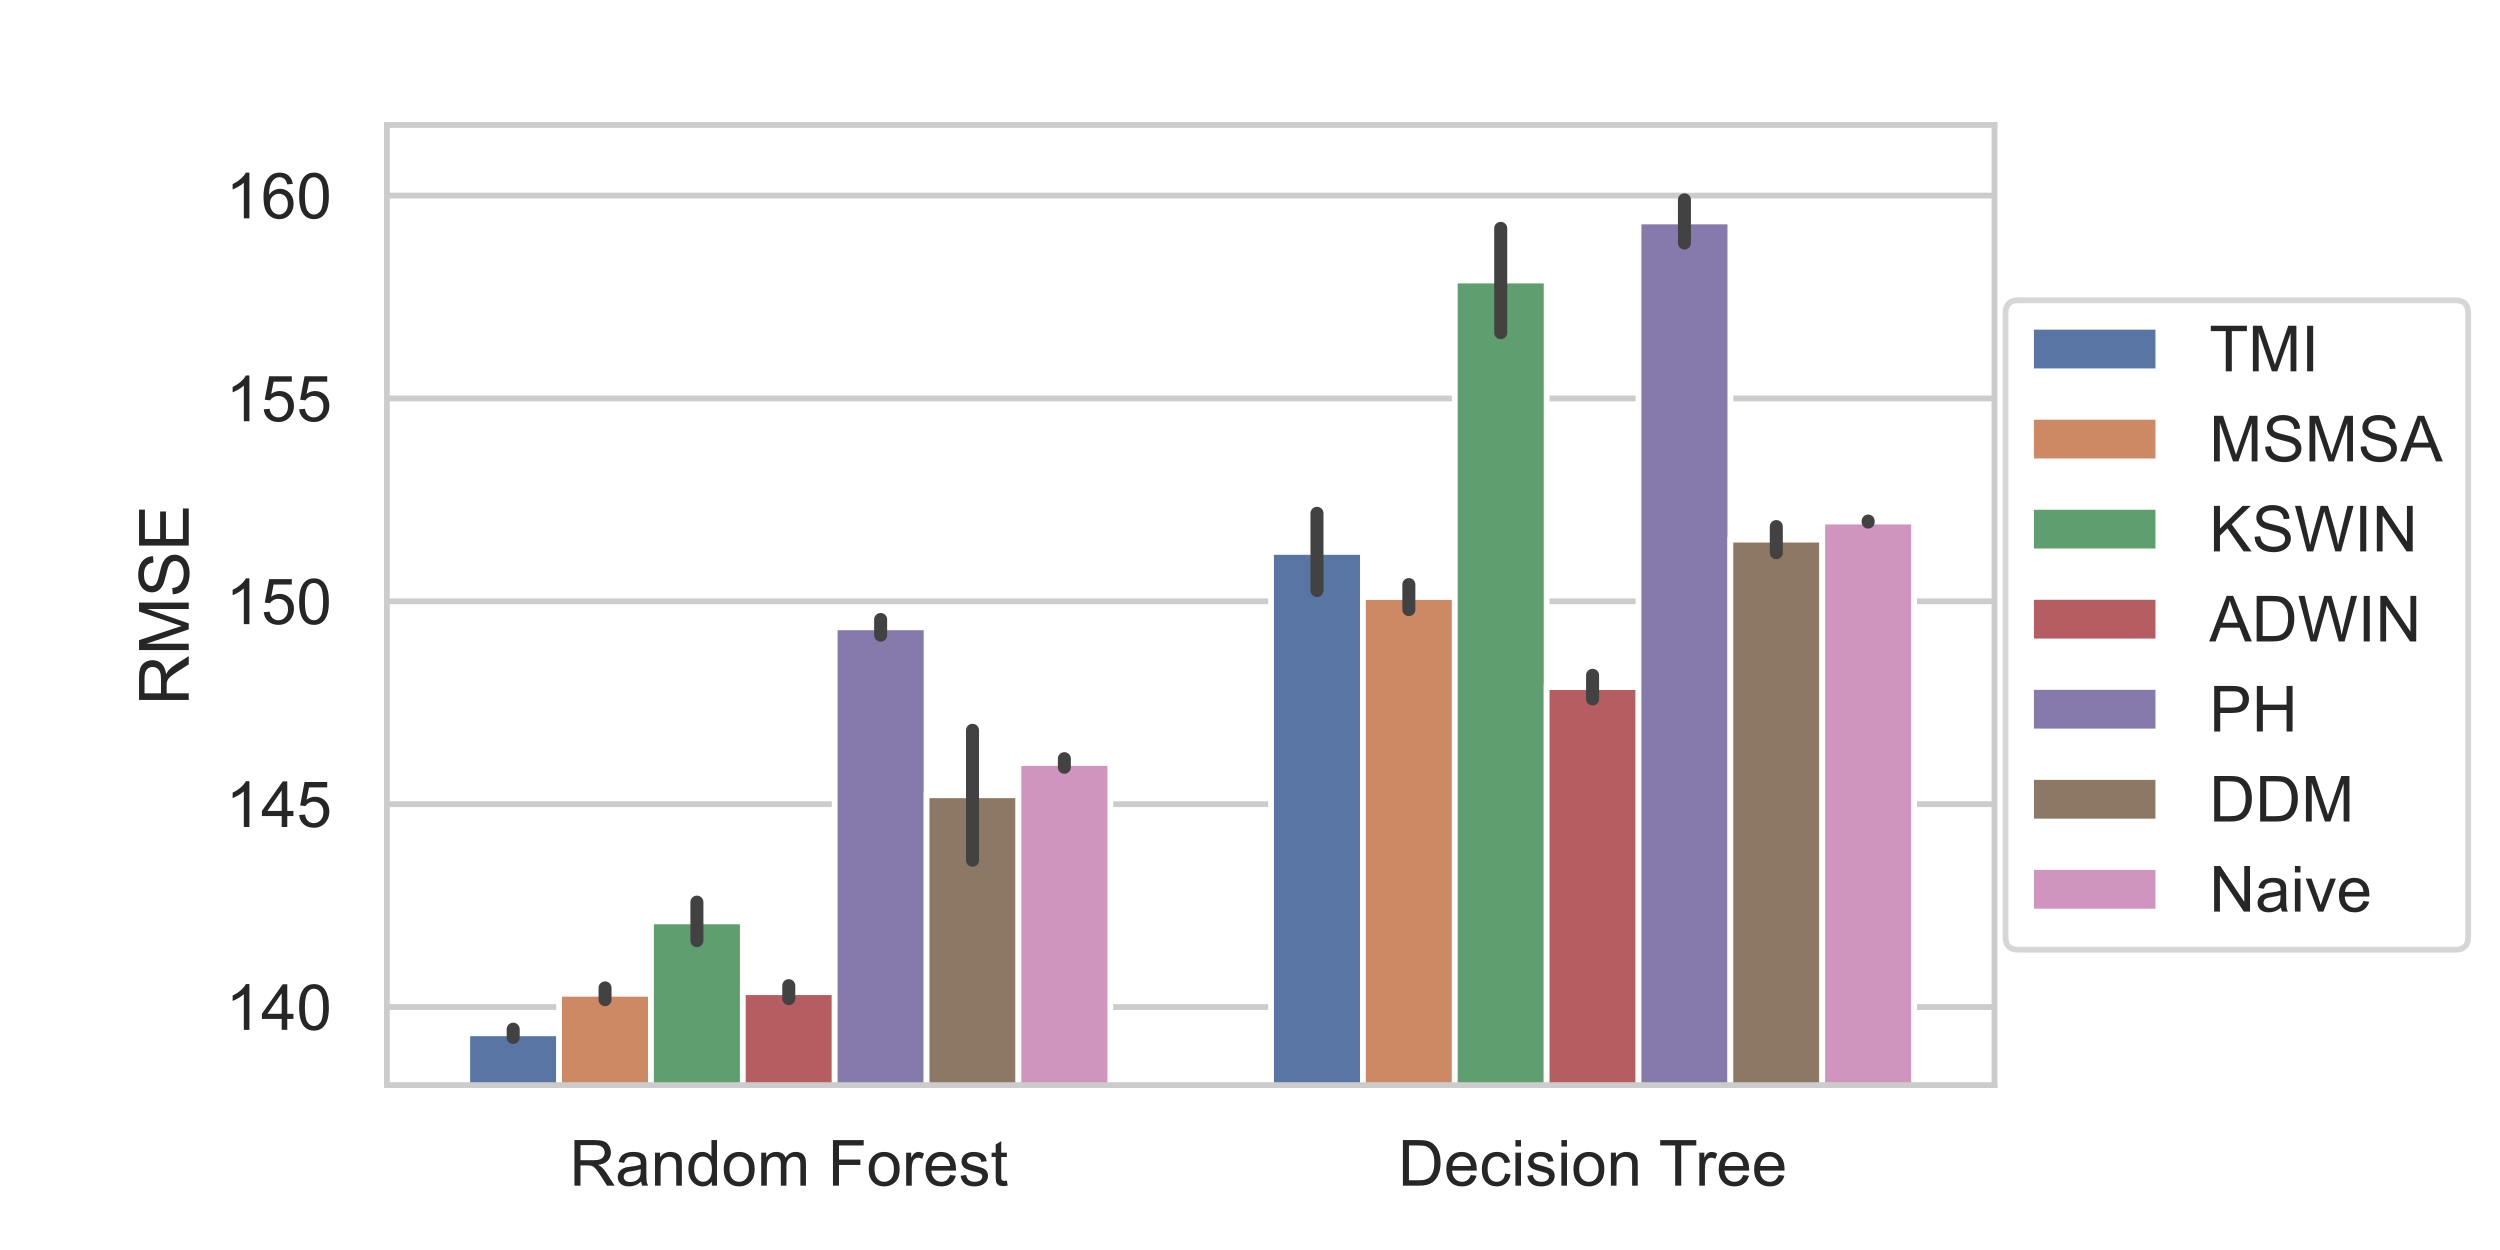
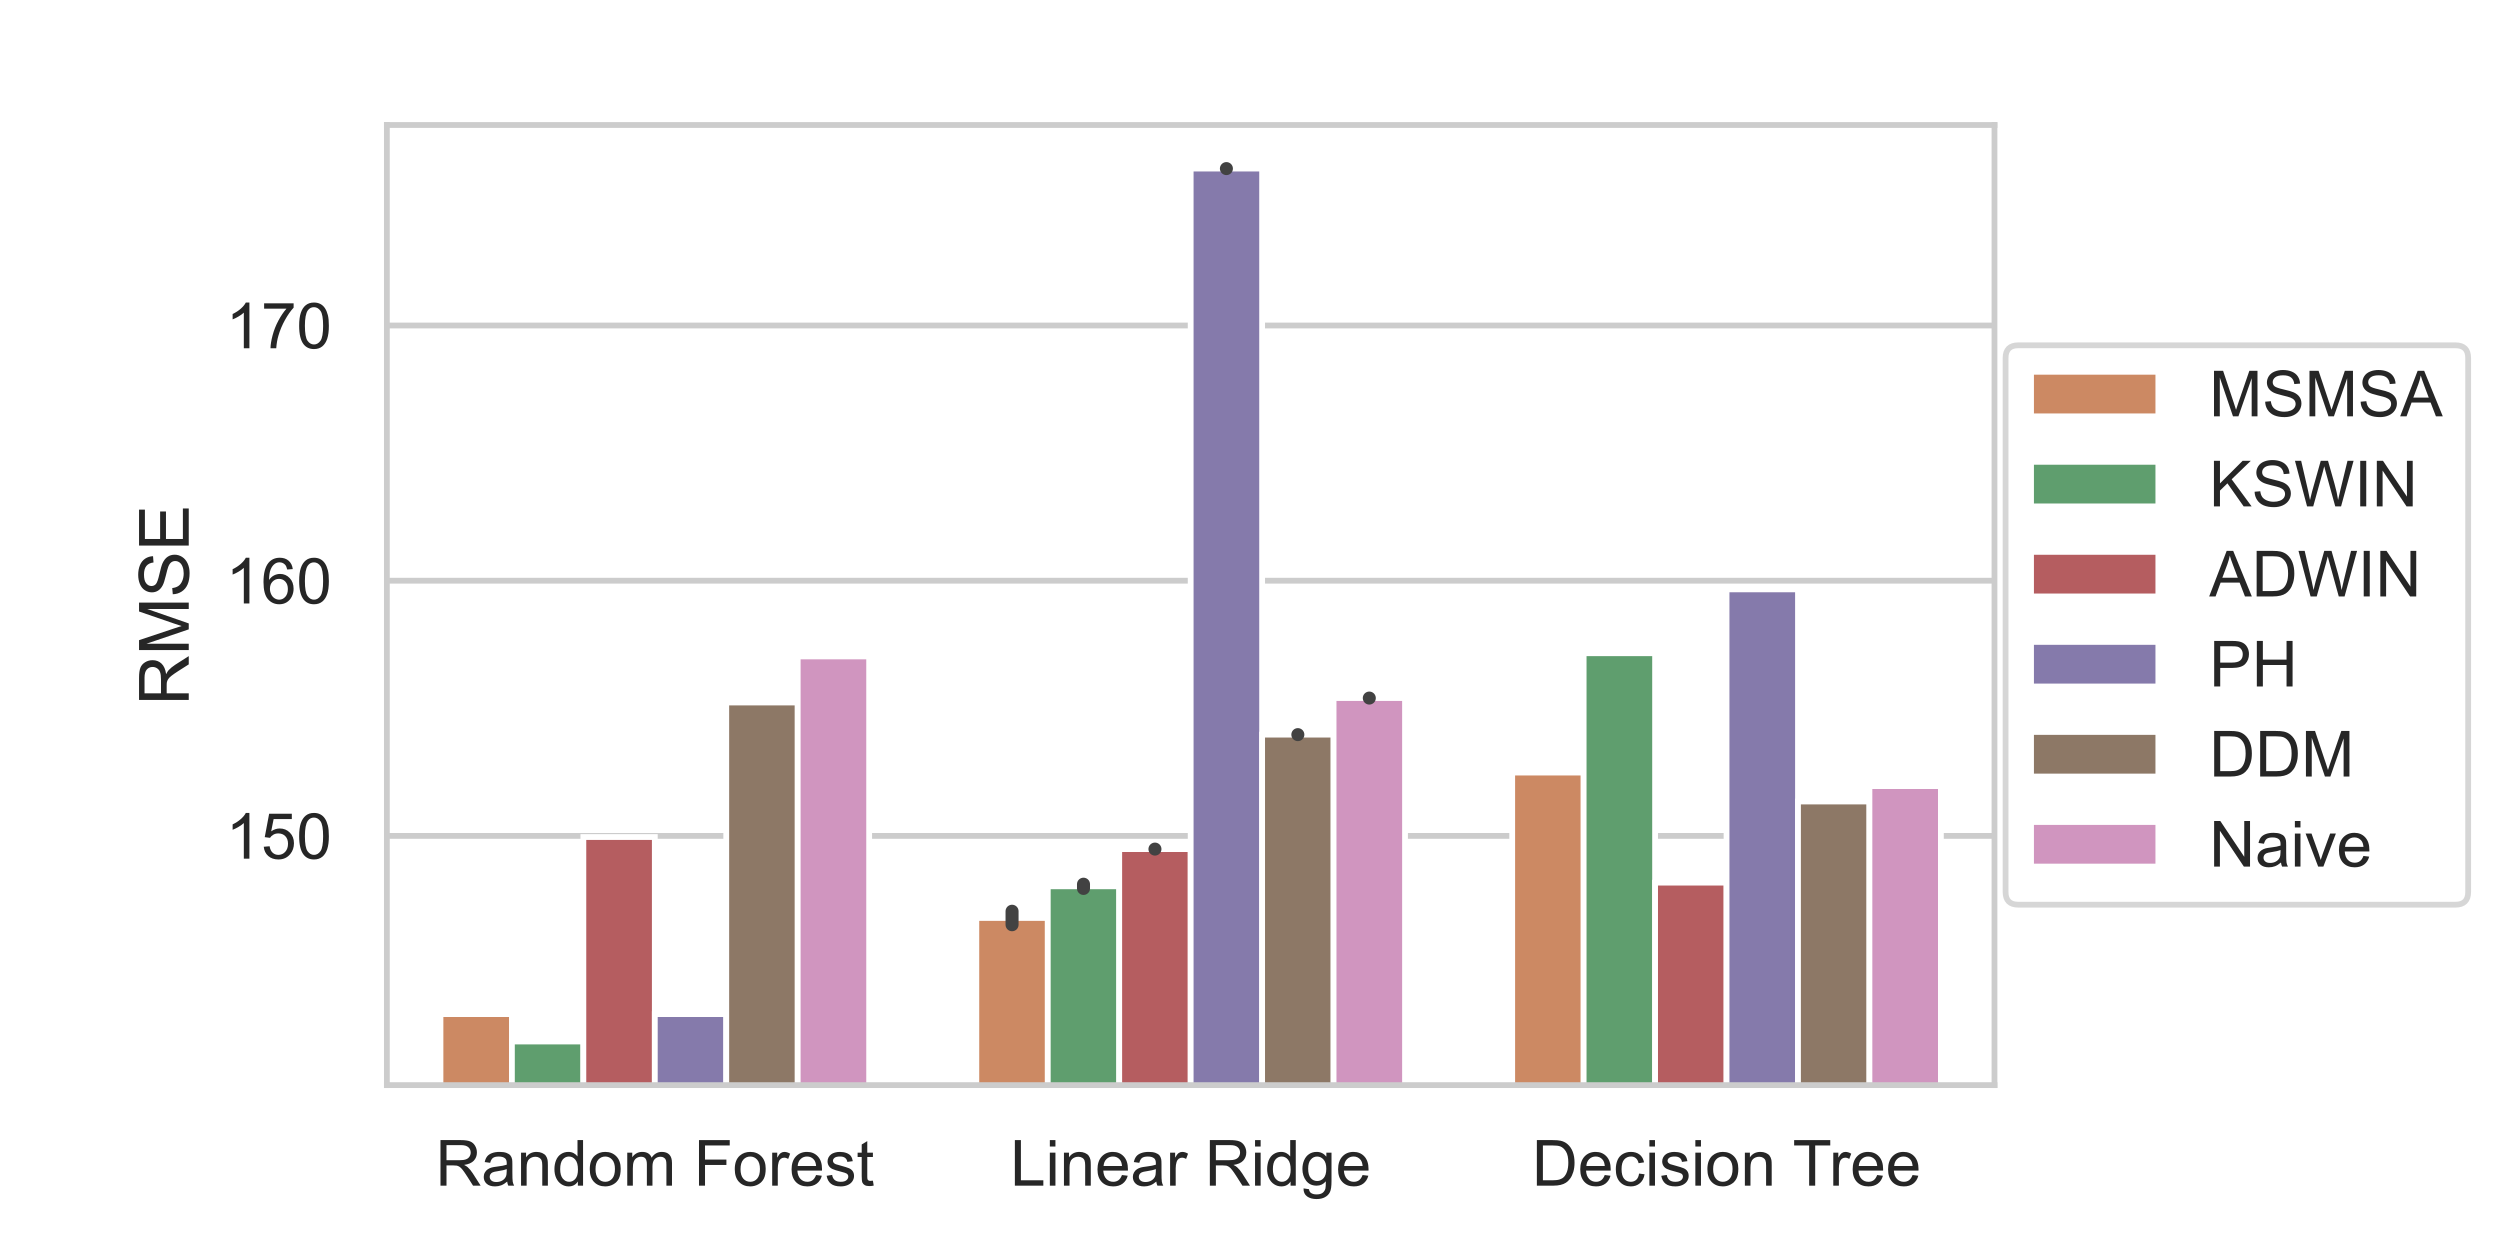
<svg xmlns="http://www.w3.org/2000/svg" xmlns:xlink="http://www.w3.org/1999/xlink" width="432pt" height="216pt" viewBox="0 0 432 216" version="1.1">
  <defs>
    <style type="text/css">*{stroke-linejoin: round; stroke-linecap: butt}</style>
  </defs>
  <g id="figure_1">
    <g id="patch_1">
      <path d="M 0 216  L 432 216  L 432 0  L 0 0  z " style="fill: #ffffff" />
    </g>
    <g id="axes_1">
      <g id="patch_2">
        <path d="M 66.852 187.508  L 344.646 187.508  L 344.646 21.6  L 66.852 21.6  z " style="fill: #ffffff" />
      </g>
      <g id="matplotlib.axis_1">
        <g id="xtick_1">
          <g id="text_1">
-             <g style="fill: #262626" transform="translate(98.39938 204.8818) scale(0.11 -0.11)">
+             <g style="fill: #262626" transform="translate(75.24991 204.8818) scale(0.11 -0.11)">
              <defs>
                <path id="ArialMT-52" d="M 503 0  L 503 4581  L 2534 4581  Q 3147 4581 3465 4457  Q 3784 4334 3975 4021  Q 4166 3709 4166 3331  Q 4166 2844 3850 2509  Q 3534 2175 2875 2084  Q 3116 1969 3241 1856  Q 3506 1613 3744 1247  L 4541 0  L 3778 0  L 3172 953  Q 2906 1366 2734 1584  Q 2563 1803 2427 1890  Q 2291 1978 2150 2013  Q 2047 2034 1813 2034  L 1109 2034  L 1109 0  L 503 0  z M 1109 2559  L 2413 2559  Q 2828 2559 3062 2645  Q 3297 2731 3419 2920  Q 3541 3109 3541 3331  Q 3541 3656 3305 3865  Q 3069 4075 2559 4075  L 1109 4075  L 1109 2559  z " transform="scale(0.015625)" />
                <path id="ArialMT-61" d="M 2588 409  Q 2275 144 1986 34  Q 1697 -75 1366 -75  Q 819 -75 525 192  Q 231 459 231 875  Q 231 1119 342 1320  Q 453 1522 633 1644  Q 813 1766 1038 1828  Q 1203 1872 1538 1913  Q 2219 1994 2541 2106  Q 2544 2222 2544 2253  Q 2544 2597 2384 2738  Q 2169 2928 1744 2928  Q 1347 2928 1158 2789  Q 969 2650 878 2297  L 328 2372  Q 403 2725 575 2942  Q 747 3159 1072 3276  Q 1397 3394 1825 3394  Q 2250 3394 2515 3294  Q 2781 3194 2906 3042  Q 3031 2891 3081 2659  Q 3109 2516 3109 2141  L 3109 1391  Q 3109 606 3145 398  Q 3181 191 3288 0  L 2700 0  Q 2613 175 2588 409  z M 2541 1666  Q 2234 1541 1622 1453  Q 1275 1403 1131 1340  Q 988 1278 909 1158  Q 831 1038 831 891  Q 831 666 1001 516  Q 1172 366 1500 366  Q 1825 366 2078 508  Q 2331 650 2450 897  Q 2541 1088 2541 1459  L 2541 1666  z " transform="scale(0.015625)" />
                <path id="ArialMT-6e" d="M 422 0  L 422 3319  L 928 3319  L 928 2847  Q 1294 3394 1984 3394  Q 2284 3394 2536 3286  Q 2788 3178 2913 3003  Q 3038 2828 3088 2588  Q 3119 2431 3119 2041  L 3119 0  L 2556 0  L 2556 2019  Q 2556 2363 2490 2533  Q 2425 2703 2258 2804  Q 2091 2906 1866 2906  Q 1506 2906 1245 2678  Q 984 2450 984 1813  L 984 0  L 422 0  z " transform="scale(0.015625)" />
                <path id="ArialMT-64" d="M 2575 0  L 2575 419  Q 2259 -75 1647 -75  Q 1250 -75 917 144  Q 584 363 401 755  Q 219 1147 219 1656  Q 219 2153 384 2558  Q 550 2963 881 3178  Q 1213 3394 1622 3394  Q 1922 3394 2156 3267  Q 2391 3141 2538 2938  L 2538 4581  L 3097 4581  L 3097 0  L 2575 0  z M 797 1656  Q 797 1019 1065 703  Q 1334 388 1700 388  Q 2069 388 2326 689  Q 2584 991 2584 1609  Q 2584 2291 2321 2609  Q 2059 2928 1675 2928  Q 1300 2928 1048 2622  Q 797 2316 797 1656  z " transform="scale(0.015625)" />
                <path id="ArialMT-6f" d="M 213 1659  Q 213 2581 725 3025  Q 1153 3394 1769 3394  Q 2453 3394 2887 2945  Q 3322 2497 3322 1706  Q 3322 1066 3130 698  Q 2938 331 2570 128  Q 2203 -75 1769 -75  Q 1072 -75 642 372  Q 213 819 213 1659  z M 791 1659  Q 791 1022 1069 705  Q 1347 388 1769 388  Q 2188 388 2466 706  Q 2744 1025 2744 1678  Q 2744 2294 2464 2611  Q 2184 2928 1769 2928  Q 1347 2928 1069 2612  Q 791 2297 791 1659  z " transform="scale(0.015625)" />
                <path id="ArialMT-6d" d="M 422 0  L 422 3319  L 925 3319  L 925 2853  Q 1081 3097 1340 3245  Q 1600 3394 1931 3394  Q 2300 3394 2536 3241  Q 2772 3088 2869 2813  Q 3263 3394 3894 3394  Q 4388 3394 4653 3120  Q 4919 2847 4919 2278  L 4919 0  L 4359 0  L 4359 2091  Q 4359 2428 4304 2576  Q 4250 2725 4106 2815  Q 3963 2906 3769 2906  Q 3419 2906 3187 2673  Q 2956 2441 2956 1928  L 2956 0  L 2394 0  L 2394 2156  Q 2394 2531 2256 2718  Q 2119 2906 1806 2906  Q 1569 2906 1367 2781  Q 1166 2656 1075 2415  Q 984 2175 984 1722  L 984 0  L 422 0  z " transform="scale(0.015625)" />
                <path id="ArialMT-20" transform="scale(0.015625)" />
                <path id="ArialMT-46" d="M 525 0  L 525 4581  L 3616 4581  L 3616 4041  L 1131 4041  L 1131 2622  L 3281 2622  L 3281 2081  L 1131 2081  L 1131 0  L 525 0  z " transform="scale(0.015625)" />
                <path id="ArialMT-72" d="M 416 0  L 416 3319  L 922 3319  L 922 2816  Q 1116 3169 1280 3281  Q 1444 3394 1641 3394  Q 1925 3394 2219 3213  L 2025 2691  Q 1819 2813 1613 2813  Q 1428 2813 1281 2702  Q 1134 2591 1072 2394  Q 978 2094 978 1738  L 978 0  L 416 0  z " transform="scale(0.015625)" />
                <path id="ArialMT-65" d="M 2694 1069  L 3275 997  Q 3138 488 2766 206  Q 2394 -75 1816 -75  Q 1088 -75 661 373  Q 234 822 234 1631  Q 234 2469 665 2931  Q 1097 3394 1784 3394  Q 2450 3394 2872 2941  Q 3294 2488 3294 1666  Q 3294 1616 3291 1516  L 816 1516  Q 847 969 1125 678  Q 1403 388 1819 388  Q 2128 388 2347 550  Q 2566 713 2694 1069  z M 847 1978  L 2700 1978  Q 2663 2397 2488 2606  Q 2219 2931 1791 2931  Q 1403 2931 1139 2672  Q 875 2413 847 1978  z " transform="scale(0.015625)" />
                <path id="ArialMT-73" d="M 197 991  L 753 1078  Q 800 744 1014 566  Q 1228 388 1613 388  Q 2000 388 2187 545  Q 2375 703 2375 916  Q 2375 1106 2209 1216  Q 2094 1291 1634 1406  Q 1016 1563 777 1677  Q 538 1791 414 1992  Q 291 2194 291 2438  Q 291 2659 392 2848  Q 494 3038 669 3163  Q 800 3259 1026 3326  Q 1253 3394 1513 3394  Q 1903 3394 2198 3281  Q 2494 3169 2634 2976  Q 2775 2784 2828 2463  L 2278 2388  Q 2241 2644 2061 2787  Q 1881 2931 1553 2931  Q 1166 2931 1000 2803  Q 834 2675 834 2503  Q 834 2394 903 2306  Q 972 2216 1119 2156  Q 1203 2125 1616 2013  Q 2213 1853 2448 1751  Q 2684 1650 2818 1456  Q 2953 1263 2953 975  Q 2953 694 2789 445  Q 2625 197 2315 61  Q 2006 -75 1616 -75  Q 969 -75 630 194  Q 291 463 197 991  z " transform="scale(0.015625)" />
                <path id="ArialMT-74" d="M 1650 503  L 1731 6  Q 1494 -44 1306 -44  Q 1000 -44 831 53  Q 663 150 594 308  Q 525 466 525 972  L 525 2881  L 113 2881  L 113 3319  L 525 3319  L 525 4141  L 1084 4478  L 1084 3319  L 1650 3319  L 1650 2881  L 1084 2881  L 1084 941  Q 1084 700 1114 631  Q 1144 563 1211 522  Q 1278 481 1403 481  Q 1497 481 1650 503  z " transform="scale(0.015625)" />
              </defs>
              <use xlink:href="#ArialMT-52" />
              <use xlink:href="#ArialMT-61" x="72.217" />
              <use xlink:href="#ArialMT-6e" x="127.832" />
              <use xlink:href="#ArialMT-64" x="183.447" />
              <use xlink:href="#ArialMT-6f" x="239.062" />
              <use xlink:href="#ArialMT-6d" x="294.678" />
              <use xlink:href="#ArialMT-20" x="377.979" />
              <use xlink:href="#ArialMT-46" x="405.762" />
              <use xlink:href="#ArialMT-6f" x="466.846" />
              <use xlink:href="#ArialMT-72" x="522.461" />
              <use xlink:href="#ArialMT-65" x="555.762" />
              <use xlink:href="#ArialMT-73" x="611.377" />
              <use xlink:href="#ArialMT-74" x="661.377" />
            </g>
          </g>
        </g>
        <g id="xtick_2">
          <g id="text_2">
-             <g style="fill: #262626" transform="translate(241.5724 204.8818) scale(0.11 -0.11)">
+             <g style="fill: #262626" transform="translate(174.5638 204.8818) scale(0.11 -0.11)">
+               <defs>
+                 <path id="ArialMT-4c" d="M 469 0  L 469 4581  L 1075 4581  L 1075 541  L 3331 541  L 3331 0  L 469 0  z " transform="scale(0.015625)" />
+                 <path id="ArialMT-69" d="M 425 3934  L 425 4581  L 988 4581  L 988 3934  L 425 3934  z M 425 0  L 425 3319  L 988 3319  L 988 0  L 425 0  z " transform="scale(0.015625)" />
+                 <path id="ArialMT-67" d="M 319 -275  L 866 -356  Q 900 -609 1056 -725  Q 1266 -881 1628 -881  Q 2019 -881 2231 -725  Q 2444 -569 2519 -288  Q 2563 -116 2559 434  Q 2191 0 1641 0  Q 956 0 581 494  Q 206 988 206 1678  Q 206 2153 378 2554  Q 550 2956 876 3175  Q 1203 3394 1644 3394  Q 2231 3394 2613 2919  L 2613 3319  L 3131 3319  L 3131 450  Q 3131 -325 2973 -648  Q 2816 -972 2473 -1159  Q 2131 -1347 1631 -1347  Q 1038 -1347 672 -1080  Q 306 -813 319 -275  z M 784 1719  Q 784 1066 1043 766  Q 1303 466 1694 466  Q 2081 466 2343 764  Q 2606 1063 2606 1700  Q 2606 2309 2336 2618  Q 2066 2928 1684 2928  Q 1309 2928 1046 2623  Q 784 2319 784 1719  z " transform="scale(0.015625)" />
+               </defs>
+               <use xlink:href="#ArialMT-4c" />
+               <use xlink:href="#ArialMT-69" x="55.615" />
+               <use xlink:href="#ArialMT-6e" x="77.832" />
+               <use xlink:href="#ArialMT-65" x="133.447" />
+               <use xlink:href="#ArialMT-61" x="189.062" />
+               <use xlink:href="#ArialMT-72" x="244.678" />
+               <use xlink:href="#ArialMT-20" x="277.979" />
+               <use xlink:href="#ArialMT-52" x="305.762" />
+               <use xlink:href="#ArialMT-69" x="377.979" />
+               <use xlink:href="#ArialMT-64" x="400.195" />
+               <use xlink:href="#ArialMT-67" x="455.811" />
+               <use xlink:href="#ArialMT-65" x="511.426" />
+             </g>
+           </g>
+         </g>
+         <g id="xtick_3">
+           <g id="text_3">
+             <g style="fill: #262626" transform="translate(264.7219 204.8818) scale(0.11 -0.11)">
              <defs>
                <path id="ArialMT-44" d="M 494 0  L 494 4581  L 2072 4581  Q 2606 4581 2888 4516  Q 3281 4425 3559 4188  Q 3922 3881 4101 3404  Q 4281 2928 4281 2316  Q 4281 1794 4159 1391  Q 4038 988 3847 723  Q 3656 459 3429 307  Q 3203 156 2883 78  Q 2563 0 2147 0  L 494 0  z M 1100 541  L 2078 541  Q 2531 541 2789 625  Q 3047 709 3200 863  Q 3416 1078 3536 1442  Q 3656 1806 3656 2325  Q 3656 3044 3420 3430  Q 3184 3816 2847 3947  Q 2603 4041 2063 4041  L 1100 4041  L 1100 541  z " transform="scale(0.015625)" />
                <path id="ArialMT-63" d="M 2588 1216  L 3141 1144  Q 3050 572 2676 248  Q 2303 -75 1759 -75  Q 1078 -75 664 370  Q 250 816 250 1647  Q 250 2184 428 2587  Q 606 2991 970 3192  Q 1334 3394 1763 3394  Q 2303 3394 2647 3120  Q 2991 2847 3088 2344  L 2541 2259  Q 2463 2594 2264 2762  Q 2066 2931 1784 2931  Q 1359 2931 1093 2626  Q 828 2322 828 1663  Q 828 994 1084 691  Q 1341 388 1753 388  Q 2084 388 2306 591  Q 2528 794 2588 1216  z " transform="scale(0.015625)" />
-                 <path id="ArialMT-69" d="M 425 3934  L 425 4581  L 988 4581  L 988 3934  L 425 3934  z M 425 0  L 425 3319  L 988 3319  L 988 0  L 425 0  z " transform="scale(0.015625)" />
                <path id="ArialMT-54" d="M 1659 0  L 1659 4041  L 150 4041  L 150 4581  L 3781 4581  L 3781 4041  L 2266 4041  L 2266 0  L 1659 0  z " transform="scale(0.015625)" />
              </defs>
              <use xlink:href="#ArialMT-44" />
              <use xlink:href="#ArialMT-65" x="72.217" />
              <use xlink:href="#ArialMT-63" x="127.832" />
              <use xlink:href="#ArialMT-69" x="177.832" />
              <use xlink:href="#ArialMT-73" x="200.049" />
              <use xlink:href="#ArialMT-69" x="250.049" />
              <use xlink:href="#ArialMT-6f" x="272.266" />
              <use xlink:href="#ArialMT-6e" x="327.881" />
              <use xlink:href="#ArialMT-20" x="383.496" />
              <use xlink:href="#ArialMT-54" x="409.529" />
              <use xlink:href="#ArialMT-72" x="466.863" />
              <use xlink:href="#ArialMT-65" x="500.164" />
              <use xlink:href="#ArialMT-65" x="555.779" />
            </g>
          </g>
        </g>
      </g>
      <g id="matplotlib.axis_2">
        <g id="ytick_1">
          <g id="line2d_1">
-             <path d="M 66.852 174.02  L 344.646 174.02  " clip-path="url(#p9bfad0921e)" style="fill: none; stroke: #cccccc; stroke-linecap: round" />
-           </g>
-           <g id="text_3">
-             <g style="fill: #262626" transform="translate(39.00091 177.9569) scale(0.11 -0.11)">
+             <path d="M 66.852 144.445  L 344.646 144.445  " clip-path="url(#pe99a72153d)" style="fill: none; stroke: #cccccc; stroke-linecap: round" />
+           </g>
+           <g id="text_4">
+             <g style="fill: #262626" transform="translate(39.00091 148.382) scale(0.11 -0.11)">
              <defs>
                <path id="ArialMT-31" d="M 2384 0  L 1822 0  L 1822 3584  Q 1619 3391 1289 3197  Q 959 3003 697 2906  L 697 3450  Q 1169 3672 1522 3987  Q 1875 4303 2022 4600  L 2384 4600  L 2384 0  z " transform="scale(0.015625)" />
-                 <path id="ArialMT-34" d="M 2069 0  L 2069 1097  L 81 1097  L 81 1613  L 2172 4581  L 2631 4581  L 2631 1613  L 3250 1613  L 3250 1097  L 2631 1097  L 2631 0  L 2069 0  z M 2069 1613  L 2069 3678  L 634 1613  L 2069 1613  z " transform="scale(0.015625)" />
+                 <path id="ArialMT-35" d="M 266 1200  L 856 1250  Q 922 819 1161 601  Q 1400 384 1738 384  Q 2144 384 2425 690  Q 2706 997 2706 1503  Q 2706 1984 2436 2262  Q 2166 2541 1728 2541  Q 1456 2541 1237 2417  Q 1019 2294 894 2097  L 366 2166  L 809 4519  L 3088 4519  L 3088 3981  L 1259 3981  L 1013 2750  Q 1425 3038 1878 3038  Q 2478 3038 2890 2622  Q 3303 2206 3303 1553  Q 3303 931 2941 478  Q 2500 -78 1738 -78  Q 1113 -78 717 272  Q 322 622 266 1200  z " transform="scale(0.015625)" />
                <path id="ArialMT-30" d="M 266 2259  Q 266 3072 433 3567  Q 600 4063 929 4331  Q 1259 4600 1759 4600  Q 2128 4600 2406 4451  Q 2684 4303 2865 4023  Q 3047 3744 3150 3342  Q 3253 2941 3253 2259  Q 3253 1453 3087 958  Q 2922 463 2592 192  Q 2263 -78 1759 -78  Q 1097 -78 719 397  Q 266 969 266 2259  z M 844 2259  Q 844 1131 1108 757  Q 1372 384 1759 384  Q 2147 384 2411 759  Q 2675 1134 2675 2259  Q 2675 3391 2411 3762  Q 2147 4134 1753 4134  Q 1366 4134 1134 3806  Q 844 3388 844 2259  z " transform="scale(0.015625)" />
              </defs>
-               <use xlink:href="#ArialMT-31" />
-               <use xlink:href="#ArialMT-34" x="55.615" />
-               <use xlink:href="#ArialMT-30" x="111.23" />
-             </g>
-           </g>
-         </g>
-         <g id="ytick_2">
-           <g id="line2d_2">
-             <path d="M 66.852 138.964  L 344.646 138.964  " clip-path="url(#p9bfad0921e)" style="fill: none; stroke: #cccccc; stroke-linecap: round" />
-           </g>
-           <g id="text_4">
-             <g style="fill: #262626" transform="translate(39.00091 142.901) scale(0.11 -0.11)">
-               <defs>
-                 <path id="ArialMT-35" d="M 266 1200  L 856 1250  Q 922 819 1161 601  Q 1400 384 1738 384  Q 2144 384 2425 690  Q 2706 997 2706 1503  Q 2706 1984 2436 2262  Q 2166 2541 1728 2541  Q 1456 2541 1237 2417  Q 1019 2294 894 2097  L 366 2166  L 809 4519  L 3088 4519  L 3088 3981  L 1259 3981  L 1013 2750  Q 1425 3038 1878 3038  Q 2478 3038 2890 2622  Q 3303 2206 3303 1553  Q 3303 931 2941 478  Q 2500 -78 1738 -78  Q 1113 -78 717 272  Q 322 622 266 1200  z " transform="scale(0.015625)" />
-               </defs>
-               <use xlink:href="#ArialMT-31" />
-               <use xlink:href="#ArialMT-34" x="55.615" />
-               <use xlink:href="#ArialMT-35" x="111.23" />
-             </g>
-           </g>
-         </g>
-         <g id="ytick_3">
-           <g id="line2d_3">
-             <path d="M 66.852 103.908  L 344.646 103.908  " clip-path="url(#p9bfad0921e)" style="fill: none; stroke: #cccccc; stroke-linecap: round" />
-           </g>
-           <g id="text_5">
-             <g style="fill: #262626" transform="translate(39.00091 107.845) scale(0.11 -0.11)">
              <use xlink:href="#ArialMT-31" />
              <use xlink:href="#ArialMT-35" x="55.615" />
              <use xlink:href="#ArialMT-30" x="111.23" />
            </g>
          </g>
        </g>
-         <g id="ytick_4">
-           <g id="line2d_4">
-             <path d="M 66.852 68.852  L 344.646 68.852  " clip-path="url(#p9bfad0921e)" style="fill: none; stroke: #cccccc; stroke-linecap: round" />
-           </g>
-           <g id="text_6">
-             <g style="fill: #262626" transform="translate(39.00091 72.78905) scale(0.11 -0.11)">
-               <use xlink:href="#ArialMT-31" />
-               <use xlink:href="#ArialMT-35" x="55.615" />
-               <use xlink:href="#ArialMT-35" x="111.23" />
-             </g>
-           </g>
-         </g>
-         <g id="ytick_5">
-           <g id="line2d_5">
-             <path d="M 66.852 33.796  L 344.646 33.796  " clip-path="url(#p9bfad0921e)" style="fill: none; stroke: #cccccc; stroke-linecap: round" />
-           </g>
-           <g id="text_7">
-             <g style="fill: #262626" transform="translate(39.00091 37.7331) scale(0.11 -0.11)">
+         <g id="ytick_2">
+           <g id="line2d_2">
+             <path d="M 66.852 100.346  L 344.646 100.346  " clip-path="url(#pe99a72153d)" style="fill: none; stroke: #cccccc; stroke-linecap: round" />
+           </g>
+           <g id="text_5">
+             <g style="fill: #262626" transform="translate(39.00091 104.2832) scale(0.11 -0.11)">
              <defs>
                <path id="ArialMT-36" d="M 3184 3459  L 2625 3416  Q 2550 3747 2413 3897  Q 2184 4138 1850 4138  Q 1581 4138 1378 3988  Q 1113 3794 959 3422  Q 806 3050 800 2363  Q 1003 2672 1297 2822  Q 1591 2972 1913 2972  Q 2475 2972 2870 2558  Q 3266 2144 3266 1488  Q 3266 1056 3080 686  Q 2894 316 2569 119  Q 2244 -78 1831 -78  Q 1128 -78 684 439  Q 241 956 241 2144  Q 241 3472 731 4075  Q 1159 4600 1884 4600  Q 2425 4600 2770 4297  Q 3116 3994 3184 3459  z M 888 1484  Q 888 1194 1011 928  Q 1134 663 1356 523  Q 1578 384 1822 384  Q 2178 384 2434 671  Q 2691 959 2691 1453  Q 2691 1928 2437 2201  Q 2184 2475 1800 2475  Q 1419 2475 1153 2201  Q 888 1928 888 1484  z " transform="scale(0.015625)" />
              </defs>
              <use xlink:href="#ArialMT-31" />
              <use xlink:href="#ArialMT-36" x="55.615" />
              <use xlink:href="#ArialMT-30" x="111.23" />
            </g>
          </g>
        </g>
-         <g id="text_8">
+         <g id="ytick_3">
+           <g id="line2d_3">
+             <path d="M 66.852 56.248  L 344.646 56.248  " clip-path="url(#pe99a72153d)" style="fill: none; stroke: #cccccc; stroke-linecap: round" />
+           </g>
+           <g id="text_6">
+             <g style="fill: #262626" transform="translate(39.00091 60.18449) scale(0.11 -0.11)">
+               <defs>
+                 <path id="ArialMT-37" d="M 303 3981  L 303 4522  L 3269 4522  L 3269 4084  Q 2831 3619 2401 2847  Q 1972 2075 1738 1259  Q 1569 684 1522 0  L 944 0  Q 953 541 1156 1306  Q 1359 2072 1739 2783  Q 2119 3494 2547 3981  L 303 3981  z " transform="scale(0.015625)" />
+               </defs>
+               <use xlink:href="#ArialMT-31" />
+               <use xlink:href="#ArialMT-37" x="55.615" />
+               <use xlink:href="#ArialMT-30" x="111.23" />
+             </g>
+           </g>
+         </g>
+         <g id="text_7">
          <g style="fill: #262626" transform="translate(32.61591 121.8894) rotate(-90) scale(0.12 -0.12)">
            <defs>
              <path id="ArialMT-4d" d="M 475 0  L 475 4581  L 1388 4581  L 2472 1338  Q 2622 884 2691 659  Q 2769 909 2934 1394  L 4031 4581  L 4847 4581  L 4847 0  L 4263 0  L 4263 3834  L 2931 0  L 2384 0  L 1059 3900  L 1059 0  L 475 0  z " transform="scale(0.015625)" />
              <path id="ArialMT-53" d="M 288 1472  L 859 1522  Q 900 1178 1048 958  Q 1197 738 1509 602  Q 1822 466 2213 466  Q 2559 466 2825 569  Q 3091 672 3220 851  Q 3350 1031 3350 1244  Q 3350 1459 3225 1620  Q 3100 1781 2813 1891  Q 2628 1963 1997 2114  Q 1366 2266 1113 2400  Q 784 2572 623 2826  Q 463 3081 463 3397  Q 463 3744 659 4045  Q 856 4347 1234 4503  Q 1613 4659 2075 4659  Q 2584 4659 2973 4495  Q 3363 4331 3572 4012  Q 3781 3694 3797 3291  L 3216 3247  Q 3169 3681 2898 3903  Q 2628 4125 2100 4125  Q 1550 4125 1298 3923  Q 1047 3722 1047 3438  Q 1047 3191 1225 3031  Q 1400 2872 2139 2705  Q 2878 2538 3153 2413  Q 3553 2228 3743 1945  Q 3934 1663 3934 1294  Q 3934 928 3725 604  Q 3516 281 3123 101  Q 2731 -78 2241 -78  Q 1619 -78 1198 103  Q 778 284 539 648  Q 300 1013 288 1472  z " transform="scale(0.015625)" />
              <path id="ArialMT-45" d="M 506 0  L 506 4581  L 3819 4581  L 3819 4041  L 1113 4041  L 1113 2638  L 3647 2638  L 3647 2100  L 1113 2100  L 1113 541  L 3925 541  L 3925 0  L 506 0  z " transform="scale(0.015625)" />
            </defs>
            <use xlink:href="#ArialMT-52" />
            <use xlink:href="#ArialMT-4d" x="72.217" />
            <use xlink:href="#ArialMT-53" x="155.518" />
            <use xlink:href="#ArialMT-45" x="222.217" />
          </g>
        </g>
      </g>
      <g id="patch_3">
-         <path d="M 80.742 1155.587  L 96.616 1155.587  L 96.616 178.558  L 80.742 178.558  z " clip-path="url(#p9bfad0921e)" style="fill: #5875a4; stroke: #ffffff; stroke-linejoin: miter" />
+         <path d="M 76.112 805.926  L 88.458 805.926  L 88.458 175.24  L 76.112 175.24  z " clip-path="url(#pe99a72153d)" style="fill: #cc8963; stroke: #ffffff; stroke-linejoin: miter" />
      </g>
      <g id="patch_4">
-         <path d="M 219.638 1155.587  L 235.512 1155.587  L 235.512 95.367  L 219.638 95.367  z " clip-path="url(#p9bfad0921e)" style="fill: #5875a4; stroke: #ffffff; stroke-linejoin: miter" />
+         <path d="M 168.71 805.926  L 181.056 805.926  L 181.056 158.628  L 168.71 158.628  z " clip-path="url(#pe99a72153d)" style="fill: #cc8963; stroke: #ffffff; stroke-linejoin: miter" />
      </g>
      <g id="patch_5">
-         <path d="M 96.616 1155.587  L 112.49 1155.587  L 112.49 171.727  L 96.616 171.727  z " clip-path="url(#p9bfad0921e)" style="fill: #cc8963; stroke: #ffffff; stroke-linejoin: miter" />
+         <path d="M 261.308 805.926  L 273.654 805.926  L 273.654 133.5  L 261.308 133.5  z " clip-path="url(#pe99a72153d)" style="fill: #cc8963; stroke: #ffffff; stroke-linejoin: miter" />
      </g>
      <g id="patch_6">
-         <path d="M 235.512 1155.587  L 251.386 1155.587  L 251.386 103.171  L 235.512 103.171  z " clip-path="url(#p9bfad0921e)" style="fill: #cc8963; stroke: #ffffff; stroke-linejoin: miter" />
+         <path d="M 88.458 805.926  L 100.805 805.926  L 100.805 179.975  L 88.458 179.975  z " clip-path="url(#pe99a72153d)" style="fill: #5f9e6e; stroke: #ffffff; stroke-linejoin: miter" />
      </g>
      <g id="patch_7">
-         <path d="M 112.49 1155.587  L 128.363 1155.587  L 128.363 159.212  L 112.49 159.212  z " clip-path="url(#p9bfad0921e)" style="fill: #5f9e6e; stroke: #ffffff; stroke-linejoin: miter" />
+         <path d="M 181.056 805.926  L 193.402 805.926  L 193.402 153.156  L 181.056 153.156  z " clip-path="url(#pe99a72153d)" style="fill: #5f9e6e; stroke: #ffffff; stroke-linejoin: miter" />
      </g>
      <g id="patch_8">
-         <path d="M 251.386 1155.587  L 267.26 1155.587  L 267.26 48.475  L 251.386 48.475  z " clip-path="url(#p9bfad0921e)" style="fill: #5f9e6e; stroke: #ffffff; stroke-linejoin: miter" />
+         <path d="M 273.654 805.926  L 286 805.926  L 286 112.885  L 273.654 112.885  z " clip-path="url(#pe99a72153d)" style="fill: #5f9e6e; stroke: #ffffff; stroke-linejoin: miter" />
      </g>
      <g id="patch_9">
-         <path d="M 128.363 1155.587  L 144.237 1155.587  L 144.237 171.446  L 128.363 171.446  z " clip-path="url(#p9bfad0921e)" style="fill: #b55d60; stroke: #ffffff; stroke-linejoin: miter" />
+         <path d="M 100.805 805.926  L 113.151 805.926  L 113.151 144.638  L 100.805 144.638  z " clip-path="url(#pe99a72153d)" style="fill: #b55d60; stroke: #ffffff; stroke-linejoin: miter" />
      </g>
      <g id="patch_10">
-         <path d="M 267.26 1155.587  L 283.134 1155.587  L 283.134 118.734  L 267.26 118.734  z " clip-path="url(#p9bfad0921e)" style="fill: #b55d60; stroke: #ffffff; stroke-linejoin: miter" />
+         <path d="M 193.402 805.926  L 205.749 805.926  L 205.749 146.723  L 193.402 146.723  z " clip-path="url(#pe99a72153d)" style="fill: #b55d60; stroke: #ffffff; stroke-linejoin: miter" />
      </g>
      <g id="patch_11">
-         <path d="M 144.237 1155.587  L 160.111 1155.587  L 160.111 108.401  L 144.237 108.401  z " clip-path="url(#p9bfad0921e)" style="fill: #857aab; stroke: #ffffff; stroke-linejoin: miter" />
+         <path d="M 286 805.926  L 298.347 805.926  L 298.347 152.526  L 286 152.526  z " clip-path="url(#pe99a72153d)" style="fill: #b55d60; stroke: #ffffff; stroke-linejoin: miter" />
      </g>
      <g id="patch_12">
-         <path d="M 283.134 1155.587  L 299.008 1155.587  L 299.008 38.265  L 283.134 38.265  z " clip-path="url(#p9bfad0921e)" style="fill: #857aab; stroke: #ffffff; stroke-linejoin: miter" />
+         <path d="M 113.151 805.926  L 125.497 805.926  L 125.497 175.234  L 113.151 175.234  z " clip-path="url(#pe99a72153d)" style="fill: #857aab; stroke: #ffffff; stroke-linejoin: miter" />
      </g>
      <g id="patch_13">
-         <path d="M 160.111 1155.587  L 175.985 1155.587  L 175.985 137.421  L 160.111 137.421  z " clip-path="url(#p9bfad0921e)" style="fill: #8d7866; stroke: #ffffff; stroke-linejoin: miter" />
+         <path d="M 205.749 805.926  L 218.095 805.926  L 218.095 29.133  L 205.749 29.133  z " clip-path="url(#pe99a72153d)" style="fill: #857aab; stroke: #ffffff; stroke-linejoin: miter" />
      </g>
      <g id="patch_14">
-         <path d="M 299.008 1155.587  L 314.882 1155.587  L 314.882 93.251  L 299.008 93.251  z " clip-path="url(#p9bfad0921e)" style="fill: #8d7866; stroke: #ffffff; stroke-linejoin: miter" />
+         <path d="M 298.347 805.926  L 310.693 805.926  L 310.693 101.841  L 298.347 101.841  z " clip-path="url(#pe99a72153d)" style="fill: #857aab; stroke: #ffffff; stroke-linejoin: miter" />
      </g>
      <g id="patch_15">
-         <path d="M 175.985 1155.587  L 191.859 1155.587  L 191.859 131.842  L 175.985 131.842  z " clip-path="url(#p9bfad0921e)" style="fill: #d095bf; stroke: #ffffff; stroke-linejoin: miter" />
+         <path d="M 125.497 805.926  L 137.844 805.926  L 137.844 121.395  L 125.497 121.395  z " clip-path="url(#pe99a72153d)" style="fill: #8d7866; stroke: #ffffff; stroke-linejoin: miter" />
      </g>
      <g id="patch_16">
-         <path d="M 314.882 1155.587  L 330.756 1155.587  L 330.756 90.125  L 314.882 90.125  z " clip-path="url(#p9bfad0921e)" style="fill: #d095bf; stroke: #ffffff; stroke-linejoin: miter" />
+         <path d="M 218.095 805.926  L 230.442 805.926  L 230.442 126.944  L 218.095 126.944  z " clip-path="url(#pe99a72153d)" style="fill: #8d7866; stroke: #ffffff; stroke-linejoin: miter" />
      </g>
      <g id="patch_17">
-         <path d="M 136.3 1155.587  L 136.3 1155.587  L 136.3 1155.587  L 136.3 1155.587  z " clip-path="url(#p9bfad0921e)" style="fill: #5875a4; stroke: #ffffff; stroke-linejoin: miter" />
+         <path d="M 310.693 805.926  L 323.039 805.926  L 323.039 138.499  L 310.693 138.499  z " clip-path="url(#pe99a72153d)" style="fill: #8d7866; stroke: #ffffff; stroke-linejoin: miter" />
      </g>
      <g id="patch_18">
-         <path d="M 136.3 1155.587  L 136.3 1155.587  L 136.3 1155.587  L 136.3 1155.587  z " clip-path="url(#p9bfad0921e)" style="fill: #cc8963; stroke: #ffffff; stroke-linejoin: miter" />
+         <path d="M 137.844 805.926  L 150.19 805.926  L 150.19 113.433  L 137.844 113.433  z " clip-path="url(#pe99a72153d)" style="fill: #d095bf; stroke: #ffffff; stroke-linejoin: miter" />
      </g>
      <g id="patch_19">
-         <path d="M 136.3 1155.587  L 136.3 1155.587  L 136.3 1155.587  L 136.3 1155.587  z " clip-path="url(#p9bfad0921e)" style="fill: #5f9e6e; stroke: #ffffff; stroke-linejoin: miter" />
+         <path d="M 230.442 805.926  L 242.788 805.926  L 242.788 120.626  L 230.442 120.626  z " clip-path="url(#pe99a72153d)" style="fill: #d095bf; stroke: #ffffff; stroke-linejoin: miter" />
      </g>
      <g id="patch_20">
-         <path d="M 136.3 1155.587  L 136.3 1155.587  L 136.3 1155.587  L 136.3 1155.587  z " clip-path="url(#p9bfad0921e)" style="fill: #b55d60; stroke: #ffffff; stroke-linejoin: miter" />
+         <path d="M 323.039 805.926  L 335.386 805.926  L 335.386 135.84  L 323.039 135.84  z " clip-path="url(#pe99a72153d)" style="fill: #d095bf; stroke: #ffffff; stroke-linejoin: miter" />
      </g>
      <g id="patch_21">
-         <path d="M 136.3 1155.587  L 136.3 1155.587  L 136.3 1155.587  L 136.3 1155.587  z " clip-path="url(#p9bfad0921e)" style="fill: #857aab; stroke: #ffffff; stroke-linejoin: miter" />
+         <path d="M 113.151 805.926  L 113.151 805.926  L 113.151 805.926  L 113.151 805.926  z " clip-path="url(#pe99a72153d)" style="fill: #cc8963; stroke: #ffffff; stroke-linejoin: miter" />
      </g>
      <g id="patch_22">
-         <path d="M 136.3 1155.587  L 136.3 1155.587  L 136.3 1155.587  L 136.3 1155.587  z " clip-path="url(#p9bfad0921e)" style="fill: #8d7866; stroke: #ffffff; stroke-linejoin: miter" />
+         <path d="M 113.151 805.926  L 113.151 805.926  L 113.151 805.926  L 113.151 805.926  z " clip-path="url(#pe99a72153d)" style="fill: #5f9e6e; stroke: #ffffff; stroke-linejoin: miter" />
      </g>
      <g id="patch_23">
-         <path d="M 136.3 1155.587  L 136.3 1155.587  L 136.3 1155.587  L 136.3 1155.587  z " clip-path="url(#p9bfad0921e)" style="fill: #d095bf; stroke: #ffffff; stroke-linejoin: miter" />
+         <path d="M 113.151 805.926  L 113.151 805.926  L 113.151 805.926  L 113.151 805.926  z " clip-path="url(#pe99a72153d)" style="fill: #b55d60; stroke: #ffffff; stroke-linejoin: miter" />
+       </g>
+       <g id="patch_24">
+         <path d="M 113.151 805.926  L 113.151 805.926  L 113.151 805.926  L 113.151 805.926  z " clip-path="url(#pe99a72153d)" style="fill: #857aab; stroke: #ffffff; stroke-linejoin: miter" />
+       </g>
+       <g id="patch_25">
+         <path d="M 113.151 805.926  L 113.151 805.926  L 113.151 805.926  L 113.151 805.926  z " clip-path="url(#pe99a72153d)" style="fill: #8d7866; stroke: #ffffff; stroke-linejoin: miter" />
+       </g>
+       <g id="patch_26">
+         <path d="M 113.151 805.926  L 113.151 805.926  L 113.151 805.926  L 113.151 805.926  z " clip-path="url(#pe99a72153d)" style="fill: #d095bf; stroke: #ffffff; stroke-linejoin: miter" />
+       </g>
+       <g id="line2d_4">
+         <path clip-path="url(#pe99a72153d)" style="fill: none; stroke: #424242; stroke-width: 2.25; stroke-linecap: round" />
+       </g>
+       <g id="line2d_5">
+         <path d="M 174.883 159.794  L 174.883 157.462  " clip-path="url(#pe99a72153d)" style="fill: none; stroke: #424242; stroke-width: 2.25; stroke-linecap: round" />
      </g>
      <g id="line2d_6">
-         <path d="M 88.679 179.272  L 88.679 177.844  " clip-path="url(#p9bfad0921e)" style="fill: none; stroke: #424242; stroke-width: 2.25; stroke-linecap: round" />
+         <path clip-path="url(#pe99a72153d)" style="fill: none; stroke: #424242; stroke-width: 2.25; stroke-linecap: round" />
      </g>
      <g id="line2d_7">
-         <path d="M 227.575 102.035  L 227.575 88.699  " clip-path="url(#p9bfad0921e)" style="fill: none; stroke: #424242; stroke-width: 2.25; stroke-linecap: round" />
+         <path clip-path="url(#pe99a72153d)" style="fill: none; stroke: #424242; stroke-width: 2.25; stroke-linecap: round" />
      </g>
      <g id="line2d_8">
-         <path d="M 104.553 172.747  L 104.553 170.708  " clip-path="url(#p9bfad0921e)" style="fill: none; stroke: #424242; stroke-width: 2.25; stroke-linecap: round" />
+         <path d="M 187.229 153.523  L 187.229 152.789  " clip-path="url(#pe99a72153d)" style="fill: none; stroke: #424242; stroke-width: 2.25; stroke-linecap: round" />
      </g>
      <g id="line2d_9">
-         <path d="M 243.449 105.334  L 243.449 101.009  " clip-path="url(#p9bfad0921e)" style="fill: none; stroke: #424242; stroke-width: 2.25; stroke-linecap: round" />
+         <path clip-path="url(#pe99a72153d)" style="fill: none; stroke: #424242; stroke-width: 2.25; stroke-linecap: round" />
      </g>
      <g id="line2d_10">
-         <path d="M 120.426 162.539  L 120.426 155.884  " clip-path="url(#p9bfad0921e)" style="fill: none; stroke: #424242; stroke-width: 2.25; stroke-linecap: round" />
+         <path clip-path="url(#pe99a72153d)" style="fill: none; stroke: #424242; stroke-width: 2.25; stroke-linecap: round" />
      </g>
      <g id="line2d_11">
-         <path d="M 259.323 57.494  L 259.323 39.455  " clip-path="url(#p9bfad0921e)" style="fill: none; stroke: #424242; stroke-width: 2.25; stroke-linecap: round" />
+         <path d="M 199.576 146.723  L 199.576 146.723  " clip-path="url(#pe99a72153d)" style="fill: none; stroke: #424242; stroke-width: 2.25; stroke-linecap: round" />
      </g>
      <g id="line2d_12">
-         <path d="M 136.3 172.568  L 136.3 170.323  " clip-path="url(#p9bfad0921e)" style="fill: none; stroke: #424242; stroke-width: 2.25; stroke-linecap: round" />
+         <path clip-path="url(#pe99a72153d)" style="fill: none; stroke: #424242; stroke-width: 2.25; stroke-linecap: round" />
      </g>
      <g id="line2d_13">
-         <path d="M 275.197 120.772  L 275.197 116.697  " clip-path="url(#p9bfad0921e)" style="fill: none; stroke: #424242; stroke-width: 2.25; stroke-linecap: round" />
+         <path clip-path="url(#pe99a72153d)" style="fill: none; stroke: #424242; stroke-width: 2.25; stroke-linecap: round" />
      </g>
      <g id="line2d_14">
-         <path d="M 152.174 109.756  L 152.174 107.047  " clip-path="url(#p9bfad0921e)" style="fill: none; stroke: #424242; stroke-width: 2.25; stroke-linecap: round" />
+         <path d="M 211.922 29.133  L 211.922 29.133  " clip-path="url(#pe99a72153d)" style="fill: none; stroke: #424242; stroke-width: 2.25; stroke-linecap: round" />
      </g>
      <g id="line2d_15">
-         <path d="M 291.071 41.992  L 291.071 34.539  " clip-path="url(#p9bfad0921e)" style="fill: none; stroke: #424242; stroke-width: 2.25; stroke-linecap: round" />
+         <path clip-path="url(#pe99a72153d)" style="fill: none; stroke: #424242; stroke-width: 2.25; stroke-linecap: round" />
      </g>
      <g id="line2d_16">
-         <path d="M 168.048 148.648  L 168.048 126.194  " clip-path="url(#p9bfad0921e)" style="fill: none; stroke: #424242; stroke-width: 2.25; stroke-linecap: round" />
+         <path clip-path="url(#pe99a72153d)" style="fill: none; stroke: #424242; stroke-width: 2.25; stroke-linecap: round" />
      </g>
      <g id="line2d_17">
-         <path d="M 306.945 95.512  L 306.945 90.991  " clip-path="url(#p9bfad0921e)" style="fill: none; stroke: #424242; stroke-width: 2.25; stroke-linecap: round" />
+         <path d="M 224.268 126.944  L 224.268 126.944  " clip-path="url(#pe99a72153d)" style="fill: none; stroke: #424242; stroke-width: 2.25; stroke-linecap: round" />
      </g>
      <g id="line2d_18">
-         <path d="M 183.922 132.587  L 183.922 131.098  " clip-path="url(#p9bfad0921e)" style="fill: none; stroke: #424242; stroke-width: 2.25; stroke-linecap: round" />
+         <path clip-path="url(#pe99a72153d)" style="fill: none; stroke: #424242; stroke-width: 2.25; stroke-linecap: round" />
      </g>
      <g id="line2d_19">
-         <path d="M 322.819 90.214  L 322.819 90.036  " clip-path="url(#p9bfad0921e)" style="fill: none; stroke: #424242; stroke-width: 2.25; stroke-linecap: round" />
-       </g>
-       <g id="patch_24">
+         <path clip-path="url(#pe99a72153d)" style="fill: none; stroke: #424242; stroke-width: 2.25; stroke-linecap: round" />
+       </g>
+       <g id="line2d_20">
+         <path d="M 236.615 120.626  L 236.615 120.626  " clip-path="url(#pe99a72153d)" style="fill: none; stroke: #424242; stroke-width: 2.25; stroke-linecap: round" />
+       </g>
+       <g id="line2d_21">
+         <path clip-path="url(#pe99a72153d)" style="fill: none; stroke: #424242; stroke-width: 2.25; stroke-linecap: round" />
+       </g>
+       <g id="patch_27">
        <path d="M 66.852 187.508  L 66.852 21.6  " style="fill: none; stroke: #cccccc; stroke-linejoin: miter; stroke-linecap: square" />
      </g>
-       <g id="patch_25">
+       <g id="patch_28">
        <path d="M 344.646 187.508  L 344.646 21.6  " style="fill: none; stroke: #cccccc; stroke-linejoin: miter; stroke-linecap: square" />
      </g>
-       <g id="patch_26">
+       <g id="patch_29">
        <path d="M 66.852 187.508  L 344.646 187.508  " style="fill: none; stroke: #cccccc; stroke-linejoin: miter; stroke-linecap: square" />
      </g>
-       <g id="patch_27">
+       <g id="patch_30">
        <path d="M 66.852 21.6  L 344.646 21.6  " style="fill: none; stroke: #cccccc; stroke-linejoin: miter; stroke-linecap: square" />
      </g>
    </g>
    <g id="legend_1">
-       <g id="patch_28">
-         <path d="M 348.763 164.109  L 424.3 164.109  Q 426.5 164.109 426.5 161.909  L 426.5 54.091  Q 426.5 51.891 424.3 51.891  L 348.763 51.891  Q 346.563 51.891 346.563 54.091  L 346.563 161.909  Q 346.563 164.109 348.763 164.109  z " style="fill: #ffffff; opacity: 0.8; stroke: #cccccc; stroke-linejoin: miter" />
-       </g>
-       <g id="patch_29">
-         <path d="M 350.963 64.164  L 372.963 64.164  L 372.963 56.464  L 350.963 56.464  z " style="fill: #5875a4; stroke: #ffffff; stroke-linejoin: miter" />
-       </g>
-       <g id="text_9">
-         <g style="fill: #262626" transform="translate(381.7627 64.16414) scale(0.11 -0.11)">
-           <defs>
-             <path id="ArialMT-49" d="M 597 0  L 597 4581  L 1203 4581  L 1203 0  L 597 0  z " transform="scale(0.015625)" />
-           </defs>
-           <use xlink:href="#ArialMT-54" />
-           <use xlink:href="#ArialMT-4d" x="61.084" />
-           <use xlink:href="#ArialMT-49" x="144.385" />
-         </g>
-       </g>
-       <g id="patch_30">
-         <path d="M 350.963 79.724  L 372.963 79.724  L 372.963 72.024  L 350.963 72.024  z " style="fill: #cc8963; stroke: #ffffff; stroke-linejoin: miter" />
-       </g>
-       <g id="text_10">
-         <g style="fill: #262626" transform="translate(381.7627 79.72398) scale(0.11 -0.11)">
+       <g id="patch_31">
+         <path d="M 348.763 156.33  L 424.3 156.33  Q 426.5 156.33 426.5 154.13  L 426.5 61.87  Q 426.5 59.67 424.3 59.67  L 348.763 59.67  Q 346.563 59.67 346.563 61.87  L 346.563 154.13  Q 346.563 156.33 348.763 156.33  z " style="fill: #ffffff; opacity: 0.8; stroke: #cccccc; stroke-linejoin: miter" />
+       </g>
+       <g id="patch_32">
+         <path d="M 350.963 71.944  L 372.963 71.944  L 372.963 64.244  L 350.963 64.244  z " style="fill: #cc8963; stroke: #ffffff; stroke-linejoin: miter" />
+       </g>
+       <g id="text_8">
+         <g style="fill: #262626" transform="translate(381.7627 71.94406) scale(0.11 -0.11)">
          <defs>
            <path id="ArialMT-41" d="M -9 0  L 1750 4581  L 2403 4581  L 4278 0  L 3588 0  L 3053 1388  L 1138 1388  L 634 0  L -9 0  z M 1313 1881  L 2866 1881  L 2388 3150  Q 2169 3728 2063 4100  Q 1975 3659 1816 3225  L 1313 1881  z " transform="scale(0.015625)" />
          </defs>
          <use xlink:href="#ArialMT-4d" />
          <use xlink:href="#ArialMT-53" x="83.301" />
          <use xlink:href="#ArialMT-4d" x="150" />
          <use xlink:href="#ArialMT-53" x="233.301" />
          <use xlink:href="#ArialMT-41" x="300" />
        </g>
      </g>
-       <g id="patch_31">
-         <path d="M 350.963 95.284  L 372.963 95.284  L 372.963 87.584  L 350.963 87.584  z " style="fill: #5f9e6e; stroke: #ffffff; stroke-linejoin: miter" />
-       </g>
-       <g id="text_11">
-         <g style="fill: #262626" transform="translate(381.7627 95.28383) scale(0.11 -0.11)">
+       <g id="patch_33">
+         <path d="M 350.963 87.504  L 372.963 87.504  L 372.963 79.804  L 350.963 79.804  z " style="fill: #5f9e6e; stroke: #ffffff; stroke-linejoin: miter" />
+       </g>
+       <g id="text_9">
+         <g style="fill: #262626" transform="translate(381.7627 87.50391) scale(0.11 -0.11)">
          <defs>
            <path id="ArialMT-4b" d="M 469 0  L 469 4581  L 1075 4581  L 1075 2309  L 3350 4581  L 4172 4581  L 2250 2725  L 4256 0  L 3456 0  L 1825 2319  L 1075 1588  L 1075 0  L 469 0  z " transform="scale(0.015625)" />
            <path id="ArialMT-57" d="M 1294 0  L 78 4581  L 700 4581  L 1397 1578  Q 1509 1106 1591 641  Q 1766 1375 1797 1488  L 2669 4581  L 3400 4581  L 4056 2263  Q 4303 1400 4413 641  Q 4500 1075 4641 1638  L 5359 4581  L 5969 4581  L 4713 0  L 4128 0  L 3163 3491  Q 3041 3928 3019 4028  Q 2947 3713 2884 3491  L 1913 0  L 1294 0  z " transform="scale(0.015625)" />
+             <path id="ArialMT-49" d="M 597 0  L 597 4581  L 1203 4581  L 1203 0  L 597 0  z " transform="scale(0.015625)" />
            <path id="ArialMT-4e" d="M 488 0  L 488 4581  L 1109 4581  L 3516 984  L 3516 4581  L 4097 4581  L 4097 0  L 3475 0  L 1069 3600  L 1069 0  L 488 0  z " transform="scale(0.015625)" />
          </defs>
          <use xlink:href="#ArialMT-4b" />
          <use xlink:href="#ArialMT-53" x="66.699" />
          <use xlink:href="#ArialMT-57" x="133.398" />
          <use xlink:href="#ArialMT-49" x="227.783" />
          <use xlink:href="#ArialMT-4e" x="255.566" />
        </g>
      </g>
-       <g id="patch_32">
-         <path d="M 350.963 110.844  L 372.963 110.844  L 372.963 103.144  L 350.963 103.144  z " style="fill: #b55d60; stroke: #ffffff; stroke-linejoin: miter" />
-       </g>
-       <g id="text_12">
-         <g style="fill: #262626" transform="translate(381.7627 110.8437) scale(0.11 -0.11)">
+       <g id="patch_34">
+         <path d="M 350.963 103.064  L 372.963 103.064  L 372.963 95.364  L 350.963 95.364  z " style="fill: #b55d60; stroke: #ffffff; stroke-linejoin: miter" />
+       </g>
+       <g id="text_10">
+         <g style="fill: #262626" transform="translate(381.7627 103.0637) scale(0.11 -0.11)">
          <use xlink:href="#ArialMT-41" />
          <use xlink:href="#ArialMT-44" x="66.699" />
          <use xlink:href="#ArialMT-57" x="138.916" />
          <use xlink:href="#ArialMT-49" x="233.301" />
          <use xlink:href="#ArialMT-4e" x="261.084" />
        </g>
      </g>
-       <g id="patch_33">
-         <path d="M 350.963 126.404  L 372.963 126.404  L 372.963 118.704  L 350.963 118.704  z " style="fill: #857aab; stroke: #ffffff; stroke-linejoin: miter" />
-       </g>
-       <g id="text_13">
-         <g style="fill: #262626" transform="translate(381.7627 126.4035) scale(0.11 -0.11)">
+       <g id="patch_35">
+         <path d="M 350.963 118.624  L 372.963 118.624  L 372.963 110.924  L 350.963 110.924  z " style="fill: #857aab; stroke: #ffffff; stroke-linejoin: miter" />
+       </g>
+       <g id="text_11">
+         <g style="fill: #262626" transform="translate(381.7627 118.6236) scale(0.11 -0.11)">
          <defs>
            <path id="ArialMT-50" d="M 494 0  L 494 4581  L 2222 4581  Q 2678 4581 2919 4538  Q 3256 4481 3484 4323  Q 3713 4166 3852 3881  Q 3991 3597 3991 3256  Q 3991 2672 3619 2267  Q 3247 1863 2275 1863  L 1100 1863  L 1100 0  L 494 0  z M 1100 2403  L 2284 2403  Q 2872 2403 3119 2622  Q 3366 2841 3366 3238  Q 3366 3525 3220 3729  Q 3075 3934 2838 4000  Q 2684 4041 2272 4041  L 1100 4041  L 1100 2403  z " transform="scale(0.015625)" />
            <path id="ArialMT-48" d="M 513 0  L 513 4581  L 1119 4581  L 1119 2700  L 3500 2700  L 3500 4581  L 4106 4581  L 4106 0  L 3500 0  L 3500 2159  L 1119 2159  L 1119 0  L 513 0  z " transform="scale(0.015625)" />
          </defs>
          <use xlink:href="#ArialMT-50" />
          <use xlink:href="#ArialMT-48" x="66.699" />
        </g>
      </g>
-       <g id="patch_34">
-         <path d="M 350.963 141.963  L 372.963 141.963  L 372.963 134.263  L 350.963 134.263  z " style="fill: #8d7866; stroke: #ffffff; stroke-linejoin: miter" />
-       </g>
-       <g id="text_14">
-         <g style="fill: #262626" transform="translate(381.7627 141.9634) scale(0.11 -0.11)">
+       <g id="patch_36">
+         <path d="M 350.963 134.183  L 372.963 134.183  L 372.963 126.483  L 350.963 126.483  z " style="fill: #8d7866; stroke: #ffffff; stroke-linejoin: miter" />
+       </g>
+       <g id="text_12">
+         <g style="fill: #262626" transform="translate(381.7627 134.1834) scale(0.11 -0.11)">
          <use xlink:href="#ArialMT-44" />
          <use xlink:href="#ArialMT-44" x="72.217" />
          <use xlink:href="#ArialMT-4d" x="144.434" />
        </g>
      </g>
-       <g id="patch_35">
-         <path d="M 350.963 157.523  L 372.963 157.523  L 372.963 149.823  L 350.963 149.823  z " style="fill: #d095bf; stroke: #ffffff; stroke-linejoin: miter" />
-       </g>
-       <g id="text_15">
-         <g style="fill: #262626" transform="translate(381.7627 157.5232) scale(0.11 -0.11)">
+       <g id="patch_37">
+         <path d="M 350.963 149.743  L 372.963 149.743  L 372.963 142.043  L 350.963 142.043  z " style="fill: #d095bf; stroke: #ffffff; stroke-linejoin: miter" />
+       </g>
+       <g id="text_13">
+         <g style="fill: #262626" transform="translate(381.7627 149.7433) scale(0.11 -0.11)">
          <defs>
            <path id="ArialMT-76" d="M 1344 0  L 81 3319  L 675 3319  L 1388 1331  Q 1503 1009 1600 663  Q 1675 925 1809 1294  L 2547 3319  L 3125 3319  L 1869 0  L 1344 0  z " transform="scale(0.015625)" />
          </defs>
          <use xlink:href="#ArialMT-4e" />
          <use xlink:href="#ArialMT-61" x="72.217" />
          <use xlink:href="#ArialMT-69" x="127.832" />
          <use xlink:href="#ArialMT-76" x="150.049" />
          <use xlink:href="#ArialMT-65" x="200.049" />
        </g>
      </g>
    </g>
  </g>
  <defs>
-     <clipPath id="p9bfad0921e">
+     <clipPath id="pe99a72153d">
      <rect x="66.852" y="21.6" width="277.794" height="165.908" />
    </clipPath>
  </defs>
</svg>
